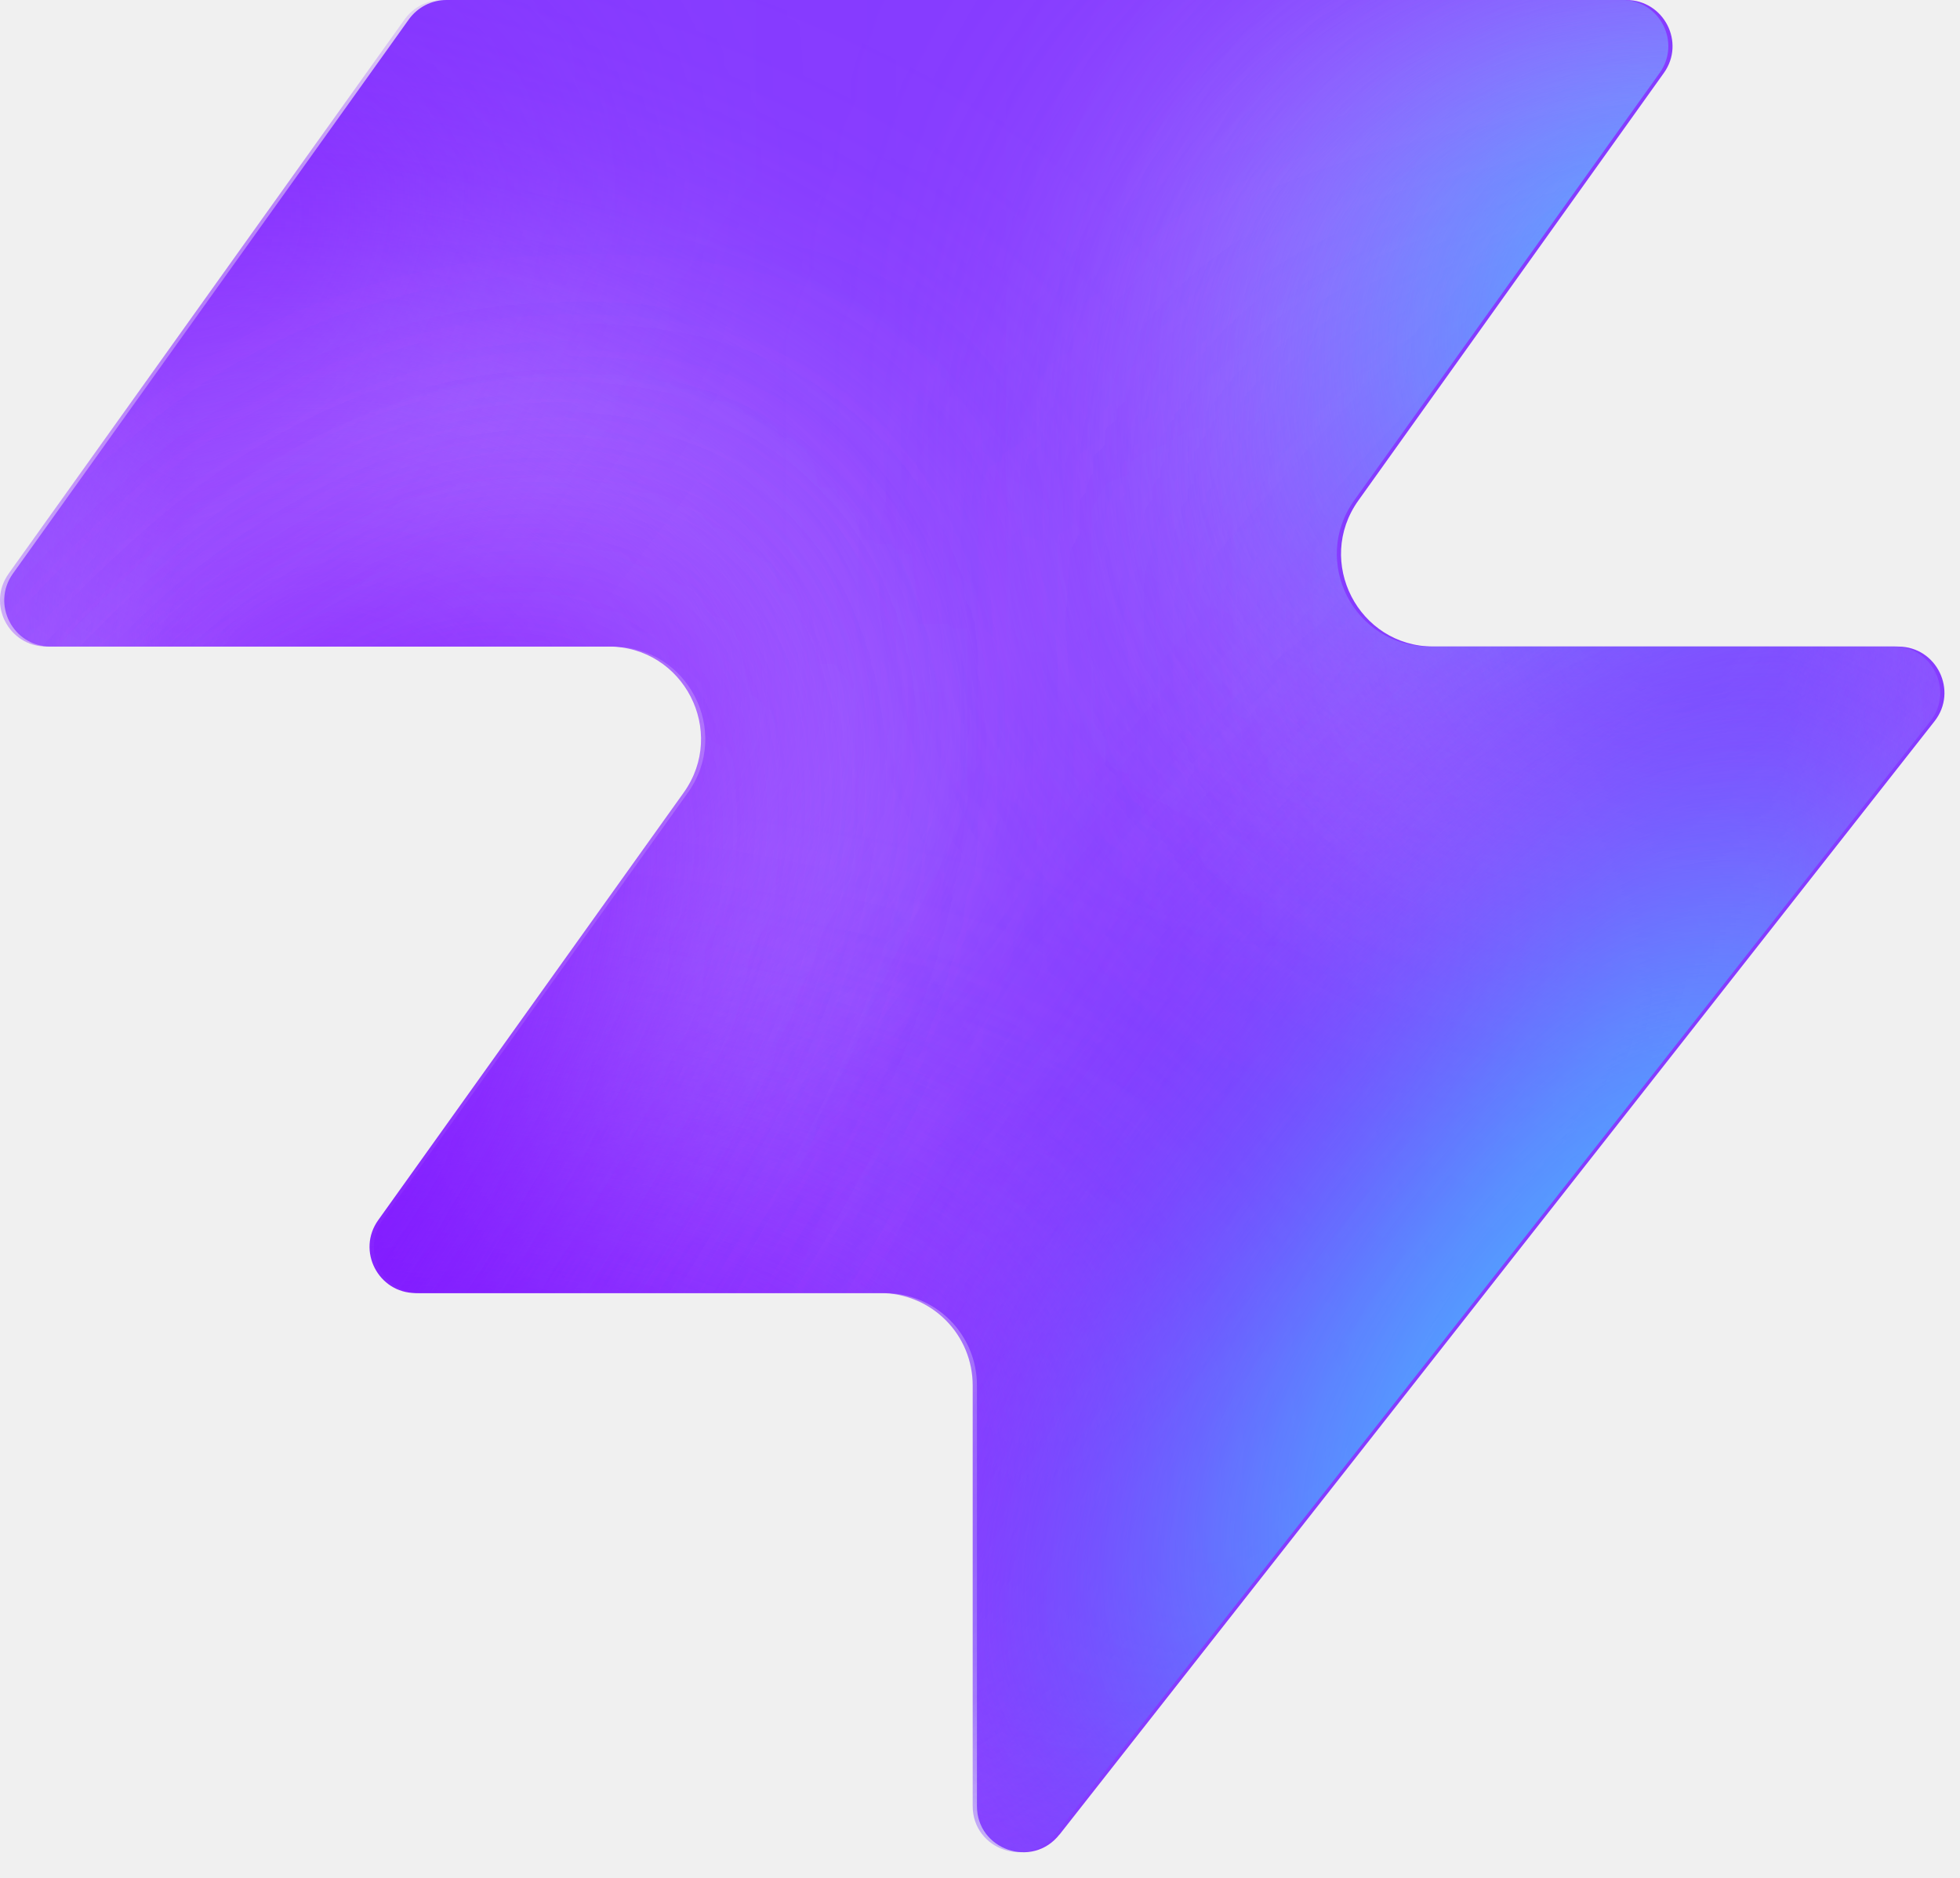
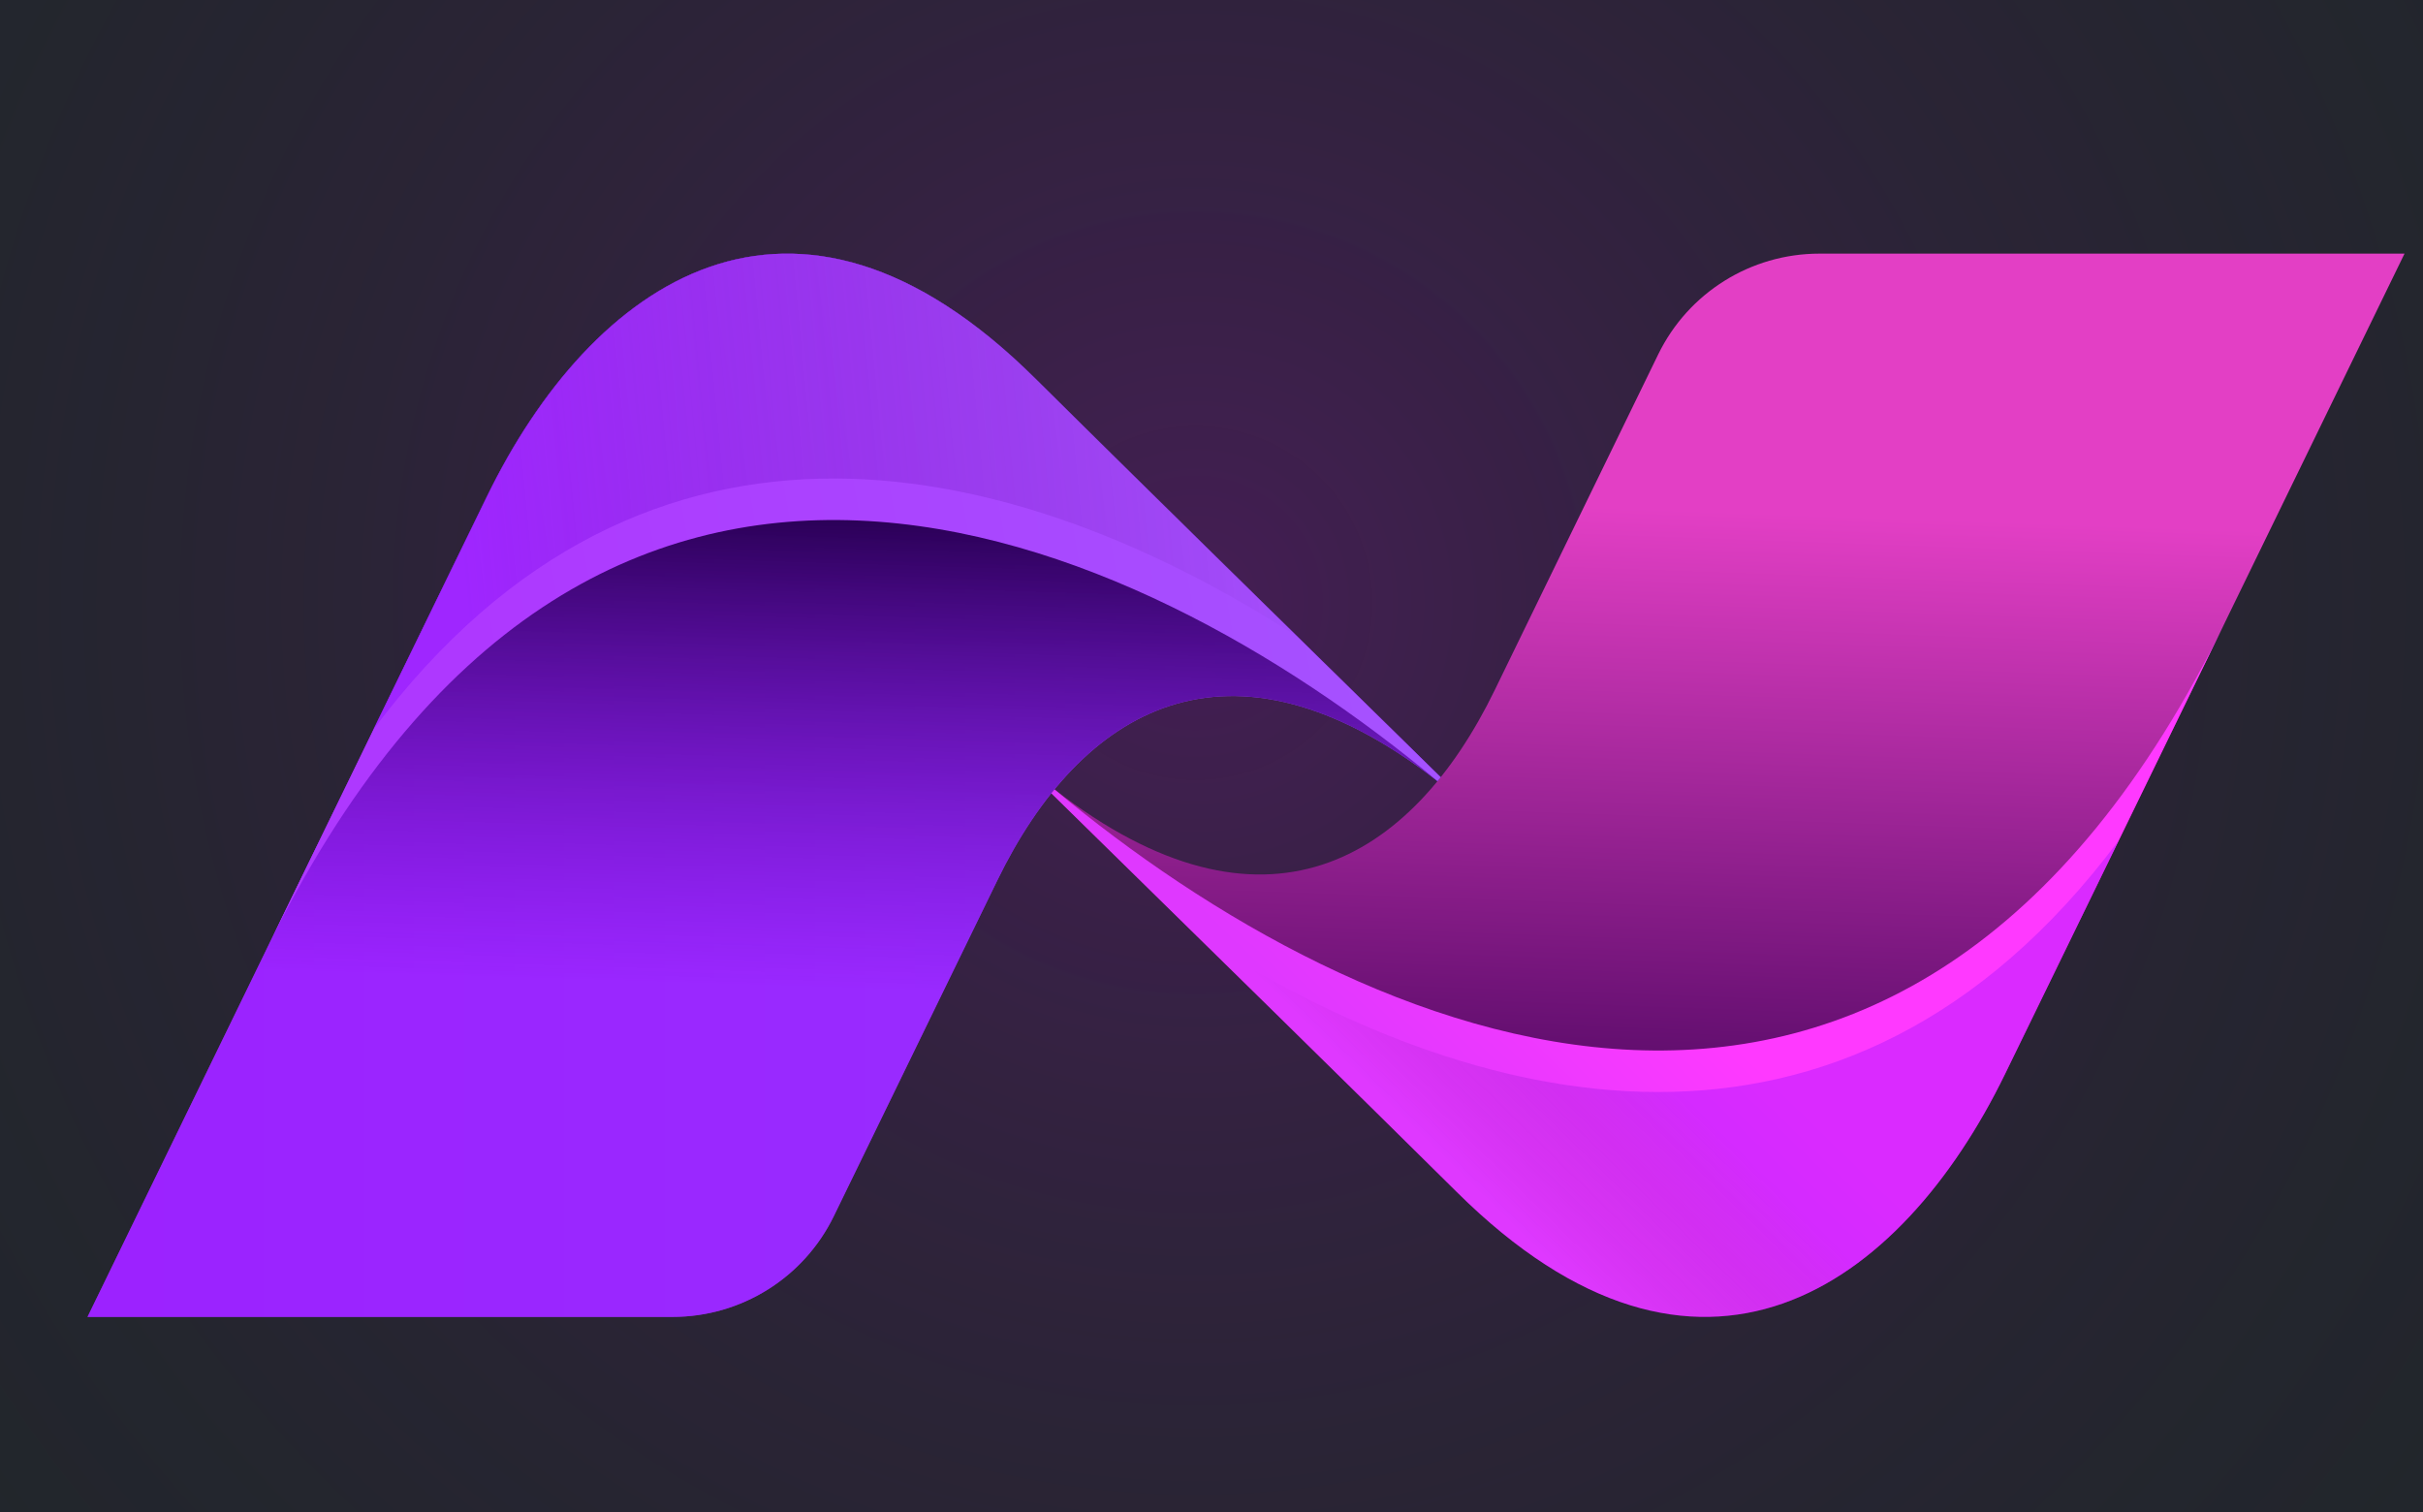
- <svg xmlns="http://www.w3.org/2000/svg" width="48" height="46" fill="none" viewBox="0 0 48 46">
-   <path fill="#863bff" d="M25.946 44.938c-.664.845-2.021.375-2.021-.698V33.937a2.26 2.26 0 0 0-2.262-2.262H10.287c-.92 0-1.456-1.04-.92-1.788l7.48-10.471c1.07-1.497 0-3.578-1.842-3.578H1.237c-.92 0-1.456-1.04-.92-1.788L10.013.474c.214-.297.556-.474.92-.474h28.894c.92 0 1.456 1.04.92 1.788l-7.48 10.471c-1.07 1.498 0 3.579 1.842 3.579h11.377c.943 0 1.473 1.088.89 1.83L25.947 44.94z" style="fill:#863bff;fill:color(display-p3 .525 .23 1);fill-opacity:1" />
-   <mask id="a" width="48" height="46" x="0" y="0" maskUnits="userSpaceOnUse" style="mask-type:alpha">
-     <path fill="#000" d="M25.842 44.938c-.664.844-2.021.375-2.021-.698V33.937a2.26 2.26 0 0 0-2.262-2.262H10.183c-.92 0-1.456-1.04-.92-1.788l7.48-10.471c1.07-1.498 0-3.579-1.842-3.579H1.133c-.92 0-1.456-1.04-.92-1.787L9.91.473c.214-.297.556-.474.92-.474h28.894c.92 0 1.456 1.04.92 1.788l-7.48 10.471c-1.07 1.498 0 3.578 1.842 3.578h11.377c.943 0 1.473 1.088.89 1.832L25.843 44.94z" style="fill:#000;fill-opacity:1" />
-   </mask>
-   <g mask="url(#a)">
-     <g filter="url(#b)">
-       <ellipse cx="5.508" cy="14.704" fill="#ede6ff" rx="5.508" ry="14.704" style="fill:#ede6ff;fill:color(display-p3 .927 .903 1);fill-opacity:1" transform="matrix(.00324 1 1 -.00324 -4.47 31.516)" />
+ <svg xmlns="http://www.w3.org/2000/svg" xml:space="preserve" style="max-height: 500px" viewBox="129.667 137.667 234 146" y="0px" x="0px" version="1.1" width="234" height="146">
+   <g id="BACKGROUND">
+     <rect height="500" width="500" style="fill:#21262B;" />
+     <radialGradient gradientUnits="userSpaceOnUse" r="169.603" cy="195.89" cx="245.115" id="SVGID_1_">
+       <stop style="stop-color:#C500EA" offset="0.001" />
+       <stop style="stop-color:#67157D;stop-opacity:0.441" offset="0.559" />
+       <stop style="stop-color:#20242B;stop-opacity:0" offset="0.999" />
+     </radialGradient>
+     <path d="M245.115,25.716L245.115,25.716c-93.985,0-170.174,76.189-170.174,170.174v0   c0,93.984,76.189,170.174,170.174,170.174h0c93.984,0,170.174-76.189,170.174-170.174v0   C415.289,101.906,339.099,25.716,245.115,25.716z" style="opacity:0.22;fill:url(#SVGID_1_);" />
+   </g>
+   <g id="OBJECTS">
+     <g>
+       <text style="fill:#FFFFFF; font-family:'Montserrat-Bold'; font-size:45.722px; letter-spacing:2;" transform="matrix(1 0 0 1 113.4595 335.9228)">Nexo Tech</text>
+       <text style="fill:#F5F4F9; font-family:'Poppins-Regular'; font-size:16.593px; letter-spacing:2;" transform="matrix(1 0 0 1 184.4829 362.8896)">LOGO DESIGN</text>
    </g>
-     <g filter="url(#c)">
-       <ellipse cx="10.399" cy="29.851" fill="#ede6ff" rx="10.399" ry="29.851" style="fill:#ede6ff;fill:color(display-p3 .927 .903 1);fill-opacity:1" transform="matrix(.00324 1 1 -.00324 -39.328 7.883)" />
-     </g>
-     <g filter="url(#d)">
-       <ellipse cx="5.508" cy="30.487" fill="#7e14ff" rx="5.508" ry="30.487" style="fill:#7e14ff;fill:color(display-p3 .492 .077 1);fill-opacity:1" transform="rotate(89.814 -25.913 -14.639)scale(1 -1)" />
-     </g>
-     <g filter="url(#e)">
-       <ellipse cx="5.508" cy="30.599" fill="#7e14ff" rx="5.508" ry="30.599" style="fill:#7e14ff;fill:color(display-p3 .492 .077 1);fill-opacity:1" transform="rotate(89.814 -32.644 -3.334)scale(1 -1)" />
-     </g>
-     <g filter="url(#f)">
-       <ellipse cx="5.508" cy="30.599" fill="#7e14ff" rx="5.508" ry="30.599" style="fill:#7e14ff;fill:color(display-p3 .492 .077 1);fill-opacity:1" transform="matrix(.00324 1 1 -.00324 -34.34 30.47)" />
-     </g>
-     <g filter="url(#g)">
-       <ellipse cx="14.072" cy="22.078" fill="#ede6ff" rx="14.072" ry="22.078" style="fill:#ede6ff;fill:color(display-p3 .927 .903 1);fill-opacity:1" transform="rotate(93.35 24.506 48.493)scale(-1 1)" />
-     </g>
-     <g filter="url(#h)">
-       <ellipse cx="3.47" cy="21.501" fill="#7e14ff" rx="3.47" ry="21.501" style="fill:#7e14ff;fill:color(display-p3 .492 .077 1);fill-opacity:1" transform="rotate(89.009 28.708 47.59)scale(-1 1)" />
-     </g>
-     <g filter="url(#i)">
-       <ellipse cx="3.47" cy="21.501" fill="#7e14ff" rx="3.47" ry="21.501" style="fill:#7e14ff;fill:color(display-p3 .492 .077 1);fill-opacity:1" transform="rotate(89.009 28.708 47.59)scale(-1 1)" />
-     </g>
-     <g filter="url(#j)">
-       <ellipse cx=".387" cy="8.972" fill="#7e14ff" rx="4.407" ry="29.108" style="fill:#7e14ff;fill:color(display-p3 .492 .077 1);fill-opacity:1" transform="rotate(39.51 .387 8.972)" />
-     </g>
-     <g filter="url(#k)">
-       <ellipse cx="47.523" cy="-6.092" fill="#7e14ff" rx="4.407" ry="29.108" style="fill:#7e14ff;fill:color(display-p3 .492 .077 1);fill-opacity:1" transform="rotate(37.892 47.523 -6.092)" />
-     </g>
-     <g filter="url(#l)">
-       <ellipse cx="41.412" cy="6.333" fill="#47bfff" rx="5.971" ry="9.665" style="fill:#47bfff;fill:color(display-p3 .28 .748 1);fill-opacity:1" transform="rotate(37.892 41.412 6.333)" />
-     </g>
-     <g filter="url(#m)">
-       <ellipse cx="-1.879" cy="38.332" fill="#7e14ff" rx="4.407" ry="29.108" style="fill:#7e14ff;fill:color(display-p3 .492 .077 1);fill-opacity:1" transform="rotate(37.892 -1.88 38.332)" />
-     </g>
-     <g filter="url(#n)">
-       <ellipse cx="-1.879" cy="38.332" fill="#7e14ff" rx="4.407" ry="29.108" style="fill:#7e14ff;fill:color(display-p3 .492 .077 1);fill-opacity:1" transform="rotate(37.892 -1.88 38.332)" />
-     </g>
-     <g filter="url(#o)">
-       <ellipse cx="35.651" cy="29.907" fill="#7e14ff" rx="4.407" ry="29.108" style="fill:#7e14ff;fill:color(display-p3 .492 .077 1);fill-opacity:1" transform="rotate(37.892 35.651 29.907)" />
-     </g>
-     <g filter="url(#p)">
-       <ellipse cx="38.418" cy="32.4" fill="#47bfff" rx="5.971" ry="15.297" style="fill:#47bfff;fill:color(display-p3 .28 .748 1);fill-opacity:1" transform="rotate(37.892 38.418 32.4)" />
+     <g>
+       <linearGradient y2="187.029" x2="296.585" y1="254.974" x1="294.158" gradientUnits="userSpaceOnUse" id="SVGID_00000087412554044253926230000006696318530004308886_">
+         <stop style="stop-color:#3D0056" offset="0" />
+         <stop style="stop-color:#E33FC5" offset="1" />
+       </linearGradient>
+       <path d="M305.374,162.16    c-6.624,0-12.667,3.777-15.567,9.732c-4.195,8.615-10.463,21.486-15.798,32.44c-8.023,16.475-22.281,25.262-42.501,9.573    c-0.103,0.125-0.207,0.246-0.308,0.372c10.892,10.681,31.496,30.901,39.153,38.505c23.398,23.238,42.883,9.275,52.95-11.398    l38.581-79.225H305.374z" style="fill:url(#SVGID_00000087412554044253926230000006696318530004308886_);" />
+       <linearGradient gradientTransform="matrix(-1 0 0 -1 462.3302 468.3885)" y2="254.887" x2="324.215" y1="254.887" x1="193.53" gradientUnits="userSpaceOnUse" id="SVGID_00000151514625495246652540000010755688397732354456_">
+         <stop style="stop-color:#A553FF" offset="0" />
+         <stop style="stop-color:#AE38FF" offset="0.999" />
+       </linearGradient>
+       <path d="M194.626,264.843    c6.624,0,12.667-3.777,15.567-9.732c4.196-8.615,10.463-21.486,15.798-32.44c8.023-16.475,22.281-25.262,42.501-9.573    c0.102-0.125,0.207-0.246,0.308-0.372c-10.892-10.681-31.496-30.901-39.153-38.505c-23.398-23.237-42.883-9.275-52.95,11.398    l-38.581,79.225H194.626z" style="fill:url(#SVGID_00000151514625495246652540000010755688397732354456_);" />
+       <linearGradient y2="246.467" x2="203.218" y1="187.412" x1="205.063" gradientUnits="userSpaceOnUse" id="SVGID_00000050663005987147889270000013969282329220782472_">
+         <stop style="stop-color:#2A0056" offset="2.940000e-04" />
+         <stop style="stop-color:#8A0BFF;stop-opacity:0.5" offset="0.771" />
+       </linearGradient>
+       <path d="M194.626,264.843    c6.624,0,12.667-3.777,15.567-9.732c4.196-8.615,10.463-21.486,15.798-32.44c8.023-16.475,22.281-25.262,42.501-9.573    c0.102-0.125,0.207-0.246,0.308-0.372c-10.892-10.681-31.496-30.901-39.153-38.505c-23.398-23.237-42.883-9.275-52.95,11.398    l-38.581,79.225H194.626z" style="fill:url(#SVGID_00000050663005987147889270000013969282329220782472_);" />
+       <linearGradient y2="224.252" x2="282.847" y1="243.671" x1="263.86" gradientUnits="userSpaceOnUse" id="SVGID_00000140697525252164674850000007010999581999793565_">
+         <stop style="stop-color:#DF38FF" offset="0" />
+         <stop style="stop-color:#FF39FF" offset="1" />
+       </linearGradient>
+       <path d="M270.353,252.783    c23.398,23.238,42.883,9.275,52.95-11.398l21.428-44.002c-31.294,64.579-83.77,41.071-113.223,16.523    c-0.103,0.125-0.207,0.246-0.308,0.372C242.091,224.959,262.696,245.179,270.353,252.783z" style="fill:url(#SVGID_00000140697525252164674850000007010999581999793565_);" />
+       <linearGradient y2="236.226" x2="284.8" y1="250.849" x1="270.502" gradientUnits="userSpaceOnUse" id="SVGID_00000005224693401692176920000005429237992300314011_">
+         <stop style="stop-color:#2A0056;stop-opacity:0" offset="5.890000e-04" />
+         <stop style="stop-color:#8A0BFF" offset="1" />
+       </linearGradient>
+       <path d="M245.115,227.932    c9.73,9.553,20.24,19.887,25.238,24.851c23.398,23.238,42.883,9.275,52.95-11.398l10.988-22.564    C307.668,254.445,271.588,244.972,245.115,227.932z" style="opacity:0.32;fill:url(#SVGID_00000005224693401692176920000005429237992300314011_);" />
+       <linearGradient y2="198.369" x2="175.39" y1="182.596" x1="264.568" gradientUnits="userSpaceOnUse" id="SVGID_00000115479255050807616690000000431832522646150022_">
+         <stop style="stop-color:#A553FF" offset="0" />
+         <stop style="stop-color:#AE38FF" offset="0.999" />
+       </linearGradient>
+       <path d="M229.647,174.22    c-23.398-23.237-42.883-9.275-52.95,11.398l-21.428,44.002c31.294-64.579,83.77-41.071,113.224-16.523    c0.102-0.125,0.207-0.246,0.308-0.372C257.909,202.044,237.304,181.825,229.647,174.22z" style="fill:url(#SVGID_00000115479255050807616690000000431832522646150022_);" />
+       <linearGradient y2="178.369" x2="256.292" y1="186.256" x1="173.788" gradientUnits="userSpaceOnUse" id="SVGID_00000159434161000452162580000007768225747677718913_">
+         <stop style="stop-color:#8A0BFF" offset="0" />
+         <stop style="stop-color:#2A0056;stop-opacity:0" offset="0.999" />
+       </linearGradient>
+       <path d="M254.852,199.071    c-9.73-9.553-20.24-19.887-25.238-24.851c-23.398-23.237-42.883-9.275-52.951,11.398l-10.988,22.563    C192.298,172.559,228.378,182.032,254.852,199.071z" style="opacity:0.42;fill:url(#SVGID_00000159434161000452162580000007768225747677718913_);" />
    </g>
  </g>
-   <defs>
-     <filter id="b" width="60.045" height="41.654" x="-19.77" y="16.149" color-interpolation-filters="sRGB" filterUnits="userSpaceOnUse">
-       <feFlood flood-opacity="0" result="BackgroundImageFix" />
-       <feBlend in="SourceGraphic" in2="BackgroundImageFix" result="shape" />
-       <feGaussianBlur result="effect1_foregroundBlur_2002_17158" stdDeviation="7.659" />
-     </filter>
-     <filter id="c" width="90.34" height="51.437" x="-54.613" y="-7.533" color-interpolation-filters="sRGB" filterUnits="userSpaceOnUse">
-       <feFlood flood-opacity="0" result="BackgroundImageFix" />
-       <feBlend in="SourceGraphic" in2="BackgroundImageFix" result="shape" />
-       <feGaussianBlur result="effect1_foregroundBlur_2002_17158" stdDeviation="7.659" />
-     </filter>
-     <filter id="d" width="79.355" height="29.4" x="-49.64" y="2.03" color-interpolation-filters="sRGB" filterUnits="userSpaceOnUse">
-       <feFlood flood-opacity="0" result="BackgroundImageFix" />
-       <feBlend in="SourceGraphic" in2="BackgroundImageFix" result="shape" />
-       <feGaussianBlur result="effect1_foregroundBlur_2002_17158" stdDeviation="4.596" />
-     </filter>
-     <filter id="e" width="79.579" height="29.4" x="-45.045" y="20.029" color-interpolation-filters="sRGB" filterUnits="userSpaceOnUse">
-       <feFlood flood-opacity="0" result="BackgroundImageFix" />
-       <feBlend in="SourceGraphic" in2="BackgroundImageFix" result="shape" />
-       <feGaussianBlur result="effect1_foregroundBlur_2002_17158" stdDeviation="4.596" />
-     </filter>
-     <filter id="f" width="79.579" height="29.4" x="-43.513" y="21.178" color-interpolation-filters="sRGB" filterUnits="userSpaceOnUse">
-       <feFlood flood-opacity="0" result="BackgroundImageFix" />
-       <feBlend in="SourceGraphic" in2="BackgroundImageFix" result="shape" />
-       <feGaussianBlur result="effect1_foregroundBlur_2002_17158" stdDeviation="4.596" />
-     </filter>
-     <filter id="g" width="74.749" height="58.852" x="15.756" y="-17.901" color-interpolation-filters="sRGB" filterUnits="userSpaceOnUse">
-       <feFlood flood-opacity="0" result="BackgroundImageFix" />
-       <feBlend in="SourceGraphic" in2="BackgroundImageFix" result="shape" />
-       <feGaussianBlur result="effect1_foregroundBlur_2002_17158" stdDeviation="7.659" />
-     </filter>
-     <filter id="h" width="61.377" height="25.362" x="23.548" y="2.284" color-interpolation-filters="sRGB" filterUnits="userSpaceOnUse">
-       <feFlood flood-opacity="0" result="BackgroundImageFix" />
-       <feBlend in="SourceGraphic" in2="BackgroundImageFix" result="shape" />
-       <feGaussianBlur result="effect1_foregroundBlur_2002_17158" stdDeviation="4.596" />
-     </filter>
-     <filter id="i" width="61.377" height="25.362" x="23.548" y="2.284" color-interpolation-filters="sRGB" filterUnits="userSpaceOnUse">
-       <feFlood flood-opacity="0" result="BackgroundImageFix" />
-       <feBlend in="SourceGraphic" in2="BackgroundImageFix" result="shape" />
-       <feGaussianBlur result="effect1_foregroundBlur_2002_17158" stdDeviation="4.596" />
-     </filter>
-     <filter id="j" width="56.045" height="63.649" x="-27.636" y="-22.853" color-interpolation-filters="sRGB" filterUnits="userSpaceOnUse">
-       <feFlood flood-opacity="0" result="BackgroundImageFix" />
-       <feBlend in="SourceGraphic" in2="BackgroundImageFix" result="shape" />
-       <feGaussianBlur result="effect1_foregroundBlur_2002_17158" stdDeviation="4.596" />
-     </filter>
-     <filter id="k" width="54.814" height="64.646" x="20.116" y="-38.415" color-interpolation-filters="sRGB" filterUnits="userSpaceOnUse">
-       <feFlood flood-opacity="0" result="BackgroundImageFix" />
-       <feBlend in="SourceGraphic" in2="BackgroundImageFix" result="shape" />
-       <feGaussianBlur result="effect1_foregroundBlur_2002_17158" stdDeviation="4.596" />
-     </filter>
-     <filter id="l" width="33.541" height="35.313" x="24.641" y="-11.323" color-interpolation-filters="sRGB" filterUnits="userSpaceOnUse">
-       <feFlood flood-opacity="0" result="BackgroundImageFix" />
-       <feBlend in="SourceGraphic" in2="BackgroundImageFix" result="shape" />
-       <feGaussianBlur result="effect1_foregroundBlur_2002_17158" stdDeviation="4.596" />
-     </filter>
-     <filter id="m" width="54.814" height="64.646" x="-29.286" y="6.009" color-interpolation-filters="sRGB" filterUnits="userSpaceOnUse">
-       <feFlood flood-opacity="0" result="BackgroundImageFix" />
-       <feBlend in="SourceGraphic" in2="BackgroundImageFix" result="shape" />
-       <feGaussianBlur result="effect1_foregroundBlur_2002_17158" stdDeviation="4.596" />
-     </filter>
-     <filter id="n" width="54.814" height="64.646" x="-29.286" y="6.009" color-interpolation-filters="sRGB" filterUnits="userSpaceOnUse">
-       <feFlood flood-opacity="0" result="BackgroundImageFix" />
-       <feBlend in="SourceGraphic" in2="BackgroundImageFix" result="shape" />
-       <feGaussianBlur result="effect1_foregroundBlur_2002_17158" stdDeviation="4.596" />
-     </filter>
-     <filter id="o" width="54.814" height="64.646" x="8.244" y="-2.416" color-interpolation-filters="sRGB" filterUnits="userSpaceOnUse">
-       <feFlood flood-opacity="0" result="BackgroundImageFix" />
-       <feBlend in="SourceGraphic" in2="BackgroundImageFix" result="shape" />
-       <feGaussianBlur result="effect1_foregroundBlur_2002_17158" stdDeviation="4.596" />
-     </filter>
-     <filter id="p" width="39.409" height="43.623" x="18.713" y="10.588" color-interpolation-filters="sRGB" filterUnits="userSpaceOnUse">
-       <feFlood flood-opacity="0" result="BackgroundImageFix" />
-       <feBlend in="SourceGraphic" in2="BackgroundImageFix" result="shape" />
-       <feGaussianBlur result="effect1_foregroundBlur_2002_17158" stdDeviation="4.596" />
-     </filter>
-   </defs>
</svg>
